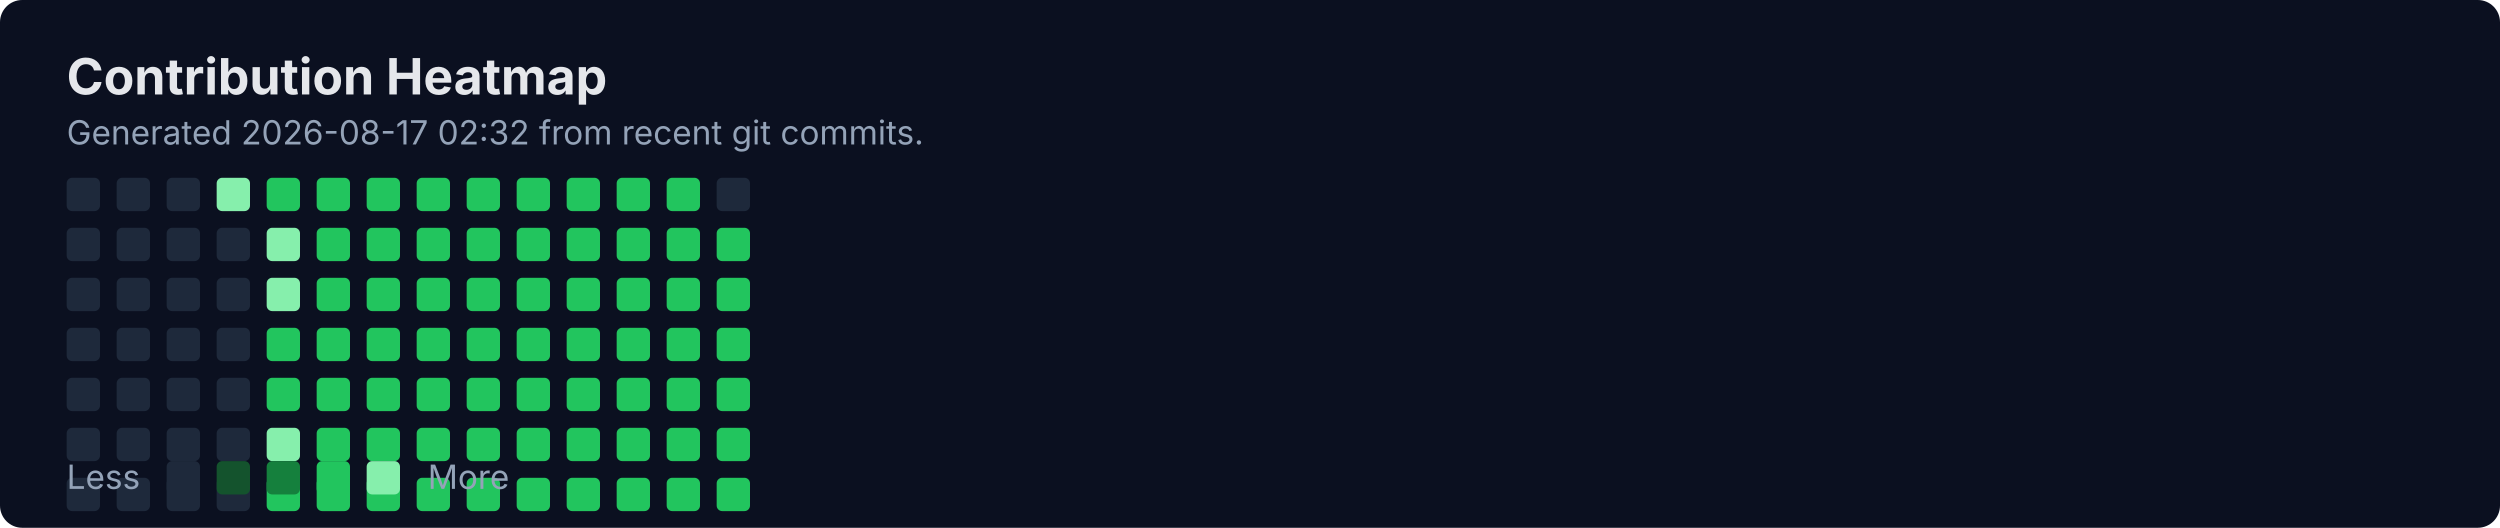
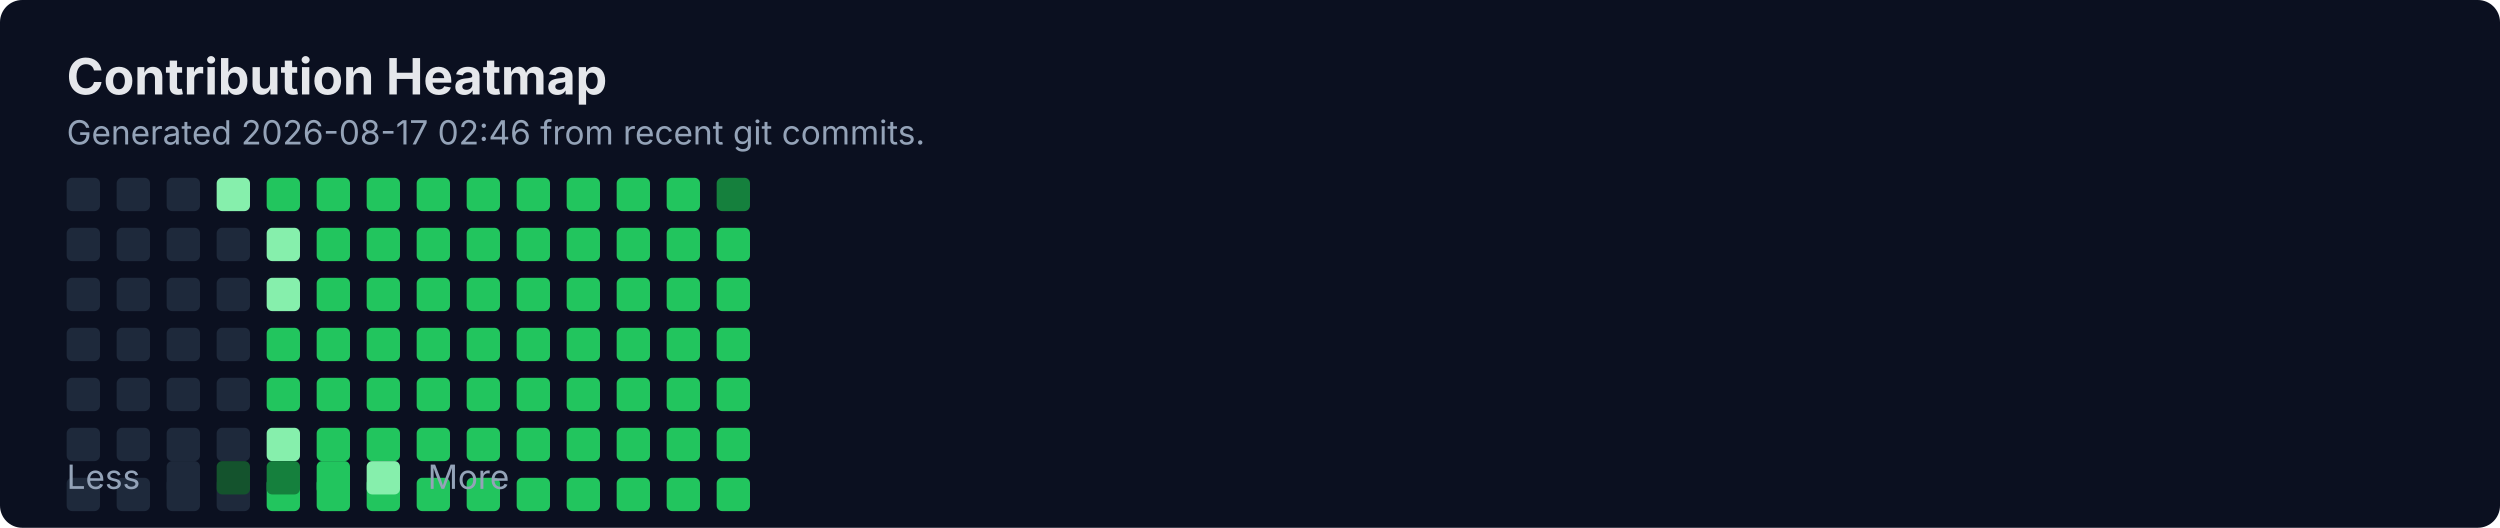
<svg xmlns="http://www.w3.org/2000/svg" width="900" height="190" viewBox="0 0 900 190" fill="none" role="img" aria-labelledby="title">
  <rect width="900" height="190" rx="8" fill="#0B1020" />
  <text x="24" y="34" fill="#E5E7EB" font-family="Inter, Segoe UI, Arial" font-size="18" font-weight="700">Contribution Heatmap</text>
-   <text x="24" y="52" fill="#94A3B8" font-family="Inter, Segoe UI, Arial" font-size="12">Generated 2026-08-17 02:32 from recent git commits.</text>
+   <text x="24" y="52" fill="#94A3B8" font-family="Inter, Segoe UI, Arial" font-size="12">Generated 2026-08-17 02:46 from recent git commits.</text>
  <rect x="24" y="82" width="12" height="12" rx="2" fill="#1E293B" />
  <rect x="24" y="100" width="12" height="12" rx="2" fill="#1E293B" />
  <rect x="24" y="118" width="12" height="12" rx="2" fill="#1E293B" />
  <rect x="24" y="136" width="12" height="12" rx="2" fill="#1E293B" />
  <rect x="24" y="154" width="12" height="12" rx="2" fill="#1E293B" />
  <rect x="24" y="172" width="12" height="12" rx="2" fill="#1E293B" />
  <rect x="24" y="64" width="12" height="12" rx="2" fill="#1E293B" />
  <rect x="42" y="82" width="12" height="12" rx="2" fill="#1E293B" />
  <rect x="42" y="100" width="12" height="12" rx="2" fill="#1E293B" />
  <rect x="42" y="118" width="12" height="12" rx="2" fill="#1E293B" />
  <rect x="42" y="136" width="12" height="12" rx="2" fill="#1E293B" />
  <rect x="42" y="154" width="12" height="12" rx="2" fill="#1E293B" />
  <rect x="42" y="172" width="12" height="12" rx="2" fill="#1E293B" />
  <rect x="42" y="64" width="12" height="12" rx="2" fill="#1E293B" />
  <rect x="60" y="82" width="12" height="12" rx="2" fill="#1E293B" />
  <rect x="60" y="100" width="12" height="12" rx="2" fill="#1E293B" />
  <rect x="60" y="118" width="12" height="12" rx="2" fill="#1E293B" />
  <rect x="60" y="136" width="12" height="12" rx="2" fill="#1E293B" />
  <rect x="60" y="154" width="12" height="12" rx="2" fill="#1E293B" />
  <rect x="60" y="172" width="12" height="12" rx="2" fill="#1E293B" />
  <rect x="60" y="64" width="12" height="12" rx="2" fill="#1E293B" />
  <rect x="78" y="82" width="12" height="12" rx="2" fill="#1E293B" />
  <rect x="78" y="100" width="12" height="12" rx="2" fill="#1E293B" />
  <rect x="78" y="118" width="12" height="12" rx="2" fill="#1E293B" />
  <rect x="78" y="136" width="12" height="12" rx="2" fill="#1E293B" />
  <rect x="78" y="154" width="12" height="12" rx="2" fill="#1E293B" />
  <rect x="78" y="172" width="12" height="12" rx="2" fill="#1E293B" />
  <rect x="78" y="64" width="12" height="12" rx="2" fill="#86EFAC" />
  <rect x="96" y="82" width="12" height="12" rx="2" fill="#86EFAC" />
  <rect x="96" y="100" width="12" height="12" rx="2" fill="#86EFAC" />
  <rect x="96" y="118" width="12" height="12" rx="2" fill="#22C55E" />
  <rect x="96" y="136" width="12" height="12" rx="2" fill="#22C55E" />
  <rect x="96" y="154" width="12" height="12" rx="2" fill="#86EFAC" />
  <rect x="96" y="172" width="12" height="12" rx="2" fill="#22C55E" />
  <rect x="96" y="64" width="12" height="12" rx="2" fill="#22C55E" />
  <rect x="114" y="82" width="12" height="12" rx="2" fill="#22C55E" />
  <rect x="114" y="100" width="12" height="12" rx="2" fill="#22C55E" />
  <rect x="114" y="118" width="12" height="12" rx="2" fill="#22C55E" />
  <rect x="114" y="136" width="12" height="12" rx="2" fill="#22C55E" />
  <rect x="114" y="154" width="12" height="12" rx="2" fill="#22C55E" />
  <rect x="114" y="172" width="12" height="12" rx="2" fill="#22C55E" />
  <rect x="114" y="64" width="12" height="12" rx="2" fill="#22C55E" />
  <rect x="132" y="82" width="12" height="12" rx="2" fill="#22C55E" />
  <rect x="132" y="100" width="12" height="12" rx="2" fill="#22C55E" />
  <rect x="132" y="118" width="12" height="12" rx="2" fill="#22C55E" />
  <rect x="132" y="136" width="12" height="12" rx="2" fill="#22C55E" />
  <rect x="132" y="154" width="12" height="12" rx="2" fill="#22C55E" />
  <rect x="132" y="172" width="12" height="12" rx="2" fill="#22C55E" />
  <rect x="132" y="64" width="12" height="12" rx="2" fill="#22C55E" />
  <rect x="150" y="82" width="12" height="12" rx="2" fill="#22C55E" />
  <rect x="150" y="100" width="12" height="12" rx="2" fill="#22C55E" />
  <rect x="150" y="118" width="12" height="12" rx="2" fill="#22C55E" />
  <rect x="150" y="136" width="12" height="12" rx="2" fill="#22C55E" />
  <rect x="150" y="154" width="12" height="12" rx="2" fill="#22C55E" />
  <rect x="150" y="172" width="12" height="12" rx="2" fill="#22C55E" />
  <rect x="150" y="64" width="12" height="12" rx="2" fill="#22C55E" />
  <rect x="168" y="82" width="12" height="12" rx="2" fill="#22C55E" />
  <rect x="168" y="100" width="12" height="12" rx="2" fill="#22C55E" />
  <rect x="168" y="118" width="12" height="12" rx="2" fill="#22C55E" />
  <rect x="168" y="136" width="12" height="12" rx="2" fill="#22C55E" />
  <rect x="168" y="154" width="12" height="12" rx="2" fill="#22C55E" />
  <rect x="168" y="172" width="12" height="12" rx="2" fill="#22C55E" />
  <rect x="168" y="64" width="12" height="12" rx="2" fill="#22C55E" />
  <rect x="186" y="82" width="12" height="12" rx="2" fill="#22C55E" />
  <rect x="186" y="100" width="12" height="12" rx="2" fill="#22C55E" />
  <rect x="186" y="118" width="12" height="12" rx="2" fill="#22C55E" />
  <rect x="186" y="136" width="12" height="12" rx="2" fill="#22C55E" />
  <rect x="186" y="154" width="12" height="12" rx="2" fill="#22C55E" />
  <rect x="186" y="172" width="12" height="12" rx="2" fill="#22C55E" />
  <rect x="186" y="64" width="12" height="12" rx="2" fill="#22C55E" />
  <rect x="204" y="82" width="12" height="12" rx="2" fill="#22C55E" />
  <rect x="204" y="100" width="12" height="12" rx="2" fill="#22C55E" />
  <rect x="204" y="118" width="12" height="12" rx="2" fill="#22C55E" />
  <rect x="204" y="136" width="12" height="12" rx="2" fill="#22C55E" />
  <rect x="204" y="154" width="12" height="12" rx="2" fill="#22C55E" />
  <rect x="204" y="172" width="12" height="12" rx="2" fill="#22C55E" />
  <rect x="204" y="64" width="12" height="12" rx="2" fill="#22C55E" />
  <rect x="222" y="82" width="12" height="12" rx="2" fill="#22C55E" />
  <rect x="222" y="100" width="12" height="12" rx="2" fill="#22C55E" />
  <rect x="222" y="118" width="12" height="12" rx="2" fill="#22C55E" />
  <rect x="222" y="136" width="12" height="12" rx="2" fill="#22C55E" />
  <rect x="222" y="154" width="12" height="12" rx="2" fill="#22C55E" />
  <rect x="222" y="172" width="12" height="12" rx="2" fill="#22C55E" />
  <rect x="222" y="64" width="12" height="12" rx="2" fill="#22C55E" />
  <rect x="240" y="82" width="12" height="12" rx="2" fill="#22C55E" />
  <rect x="240" y="100" width="12" height="12" rx="2" fill="#22C55E" />
  <rect x="240" y="118" width="12" height="12" rx="2" fill="#22C55E" />
  <rect x="240" y="136" width="12" height="12" rx="2" fill="#22C55E" />
  <rect x="240" y="154" width="12" height="12" rx="2" fill="#22C55E" />
  <rect x="240" y="172" width="12" height="12" rx="2" fill="#22C55E" />
  <rect x="240" y="64" width="12" height="12" rx="2" fill="#22C55E" />
  <rect x="258" y="82" width="12" height="12" rx="2" fill="#22C55E" />
  <rect x="258" y="100" width="12" height="12" rx="2" fill="#22C55E" />
  <rect x="258" y="118" width="12" height="12" rx="2" fill="#22C55E" />
  <rect x="258" y="136" width="12" height="12" rx="2" fill="#22C55E" />
  <rect x="258" y="154" width="12" height="12" rx="2" fill="#22C55E" />
  <rect x="258" y="172" width="12" height="12" rx="2" fill="#22C55E" />
-   <rect x="258" y="64" width="12" height="12" rx="2" fill="#1E293B" />
+   <rect x="258" y="64" width="12" height="12" rx="2" fill="#15803D" />
  <text x="24" y="176" fill="#94A3B8" font-family="Inter, Segoe UI, Arial" font-size="12">Less</text>
  <rect x="60" y="166" width="12" height="12" rx="2" fill="#1E293B" />
  <rect x="78" y="166" width="12" height="12" rx="2" fill="#14532D" />
  <rect x="96" y="166" width="12" height="12" rx="2" fill="#15803D" />
  <rect x="114" y="166" width="12" height="12" rx="2" fill="#22C55E" />
  <rect x="132" y="166" width="12" height="12" rx="2" fill="#86EFAC" />
  <text x="154" y="176" fill="#94A3B8" font-family="Inter, Segoe UI, Arial" font-size="12">More</text>
</svg>
